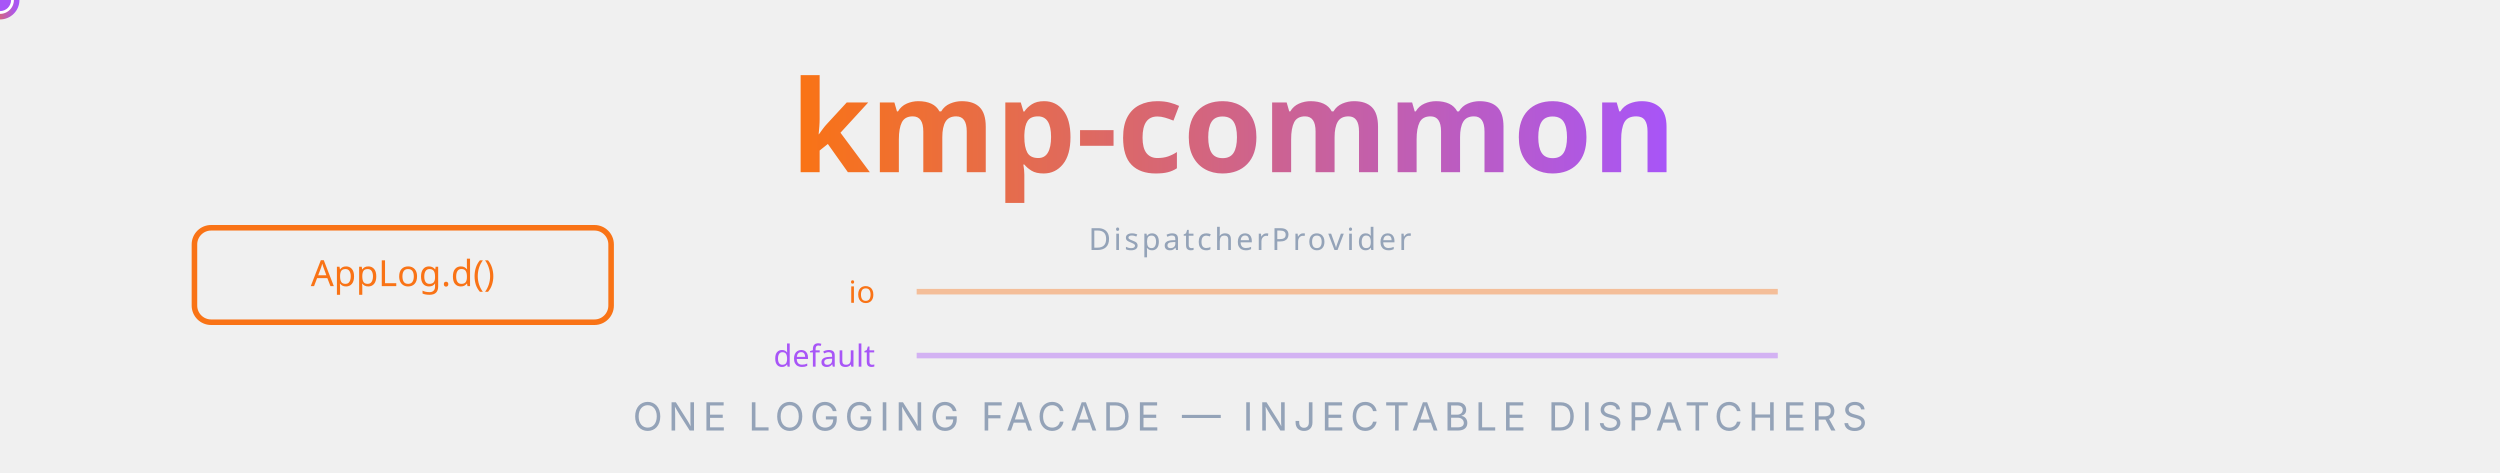
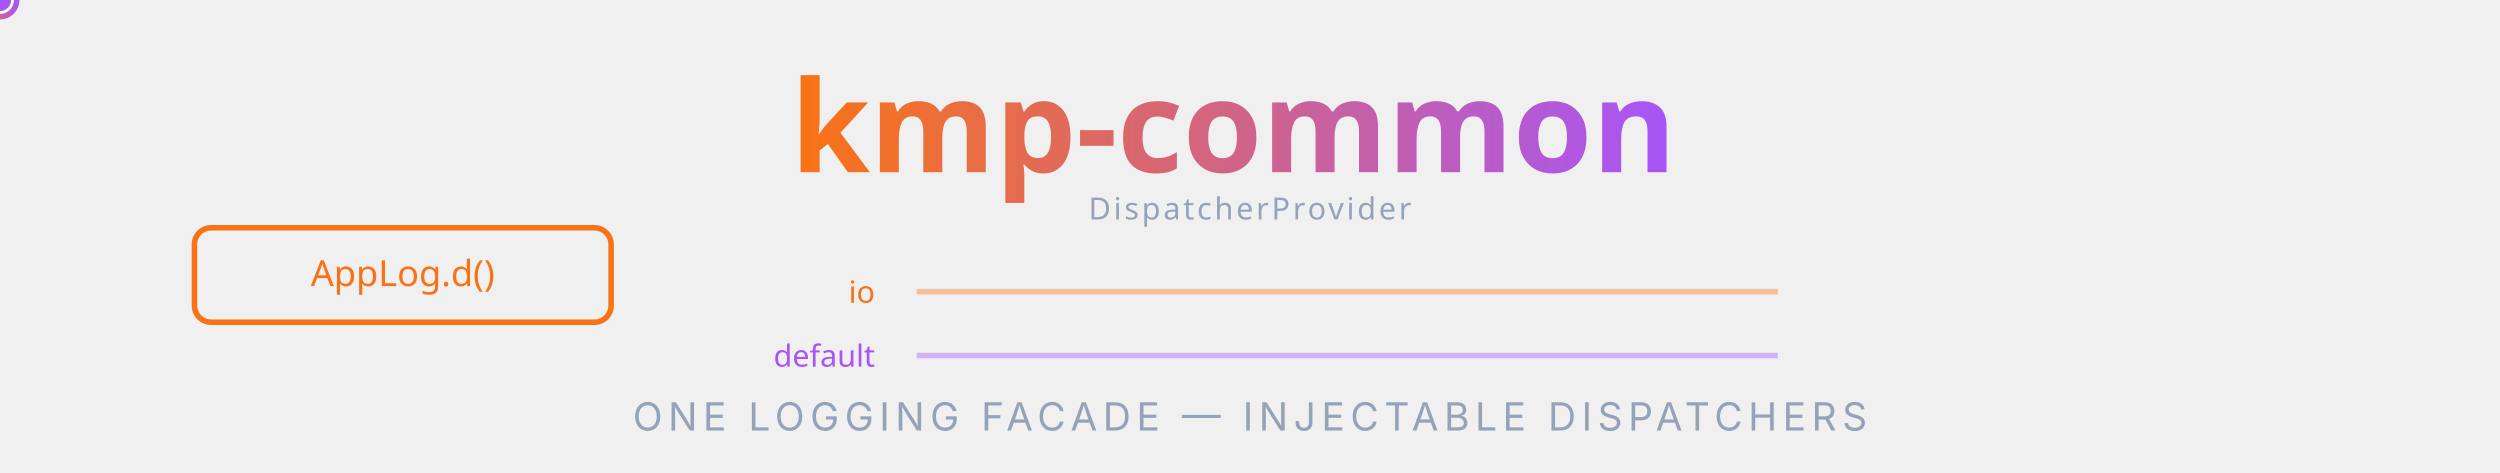
<svg xmlns="http://www.w3.org/2000/svg" width="900" height="170" viewBox="0 0 900 170" role="img" aria-label="kmp-common — shared AppLog + DispatcherProvider for Kotlin Multiplatform">
  <defs>
    <linearGradient id="kc-grad" x1="0%" y1="0%" x2="100%" y2="0%">
      <stop offset="0%" stop-color="#F97316" />
      <stop offset="100%" stop-color="#A855F7" />
    </linearGradient>
  </defs>
  <text x="450" y="62" text-anchor="middle" font-family="'Segoe UI', system-ui, -apple-system, sans-serif" font-size="46" font-weight="800" fill="url(#kc-grad)">
    kmp-common
    <animate attributeName="opacity" values="0;1" dur="0.9s" begin="0s" fill="freeze" />
  </text>
  <rect x="70" y="82" width="150" height="34" rx="6" fill="none" stroke="#F97316" stroke-width="2" />
  <text x="145" y="103" text-anchor="middle" font-family="system-ui, sans-serif" font-size="13" fill="#F97316">AppLog.d()</text>
  <rect x="70" y="82" width="150" height="34" rx="6" fill="#F97316" opacity="0">
    <animate attributeName="opacity" values="0;0.28;0" dur="1.8s" repeatCount="indefinite" />
  </rect>
-   <text x="450" y="90" text-anchor="middle" font-family="system-ui, sans-serif" font-size="11" fill="#94a3b8" letter-spacing="1">DispatcherProvider</text>
+   <text x="450" y="79" text-anchor="middle" font-family="system-ui, sans-serif" font-size="11" fill="#94a3b8" letter-spacing="1">DispatcherProvider</text>
  <line x1="330" y1="105" x2="640" y2="105" stroke="#F97316" stroke-width="2" opacity="0.4" />
  <line x1="330" y1="128" x2="640" y2="128" stroke="#A855F7" stroke-width="2" opacity="0.4" />
  <text x="315" y="109" text-anchor="end" font-family="system-ui, sans-serif" font-size="11" fill="#F97316">io</text>
  <text x="315" y="132" text-anchor="end" font-family="system-ui, sans-serif" font-size="11" fill="#A855F7">default</text>
  <circle r="6" fill="#ffffff" stroke="url(#kc-grad)" stroke-width="2">
    <animateMotion dur="3.2s" repeatCount="indefinite" path="M 330 105 L 480 105 L 480 128 L 640 128 L 640 105 L 330 105" />
  </circle>
  <circle r="4" fill="#A855F7">
    <animateMotion dur="1.8s" repeatCount="indefinite" path="M 660 99 L 220 99" />
    <animate attributeName="opacity" values="1;1;0" keyTimes="0;0.8;1" dur="1.8s" repeatCount="indefinite" />
  </circle>
  <text x="450" y="155" text-anchor="middle" font-family="system-ui, -apple-system, sans-serif" font-size="14" letter-spacing="2" fill="#94a3b8">
    ONE LOGGING FACADE — INJECTABLE DISPATCHERS
  </text>
</svg>
